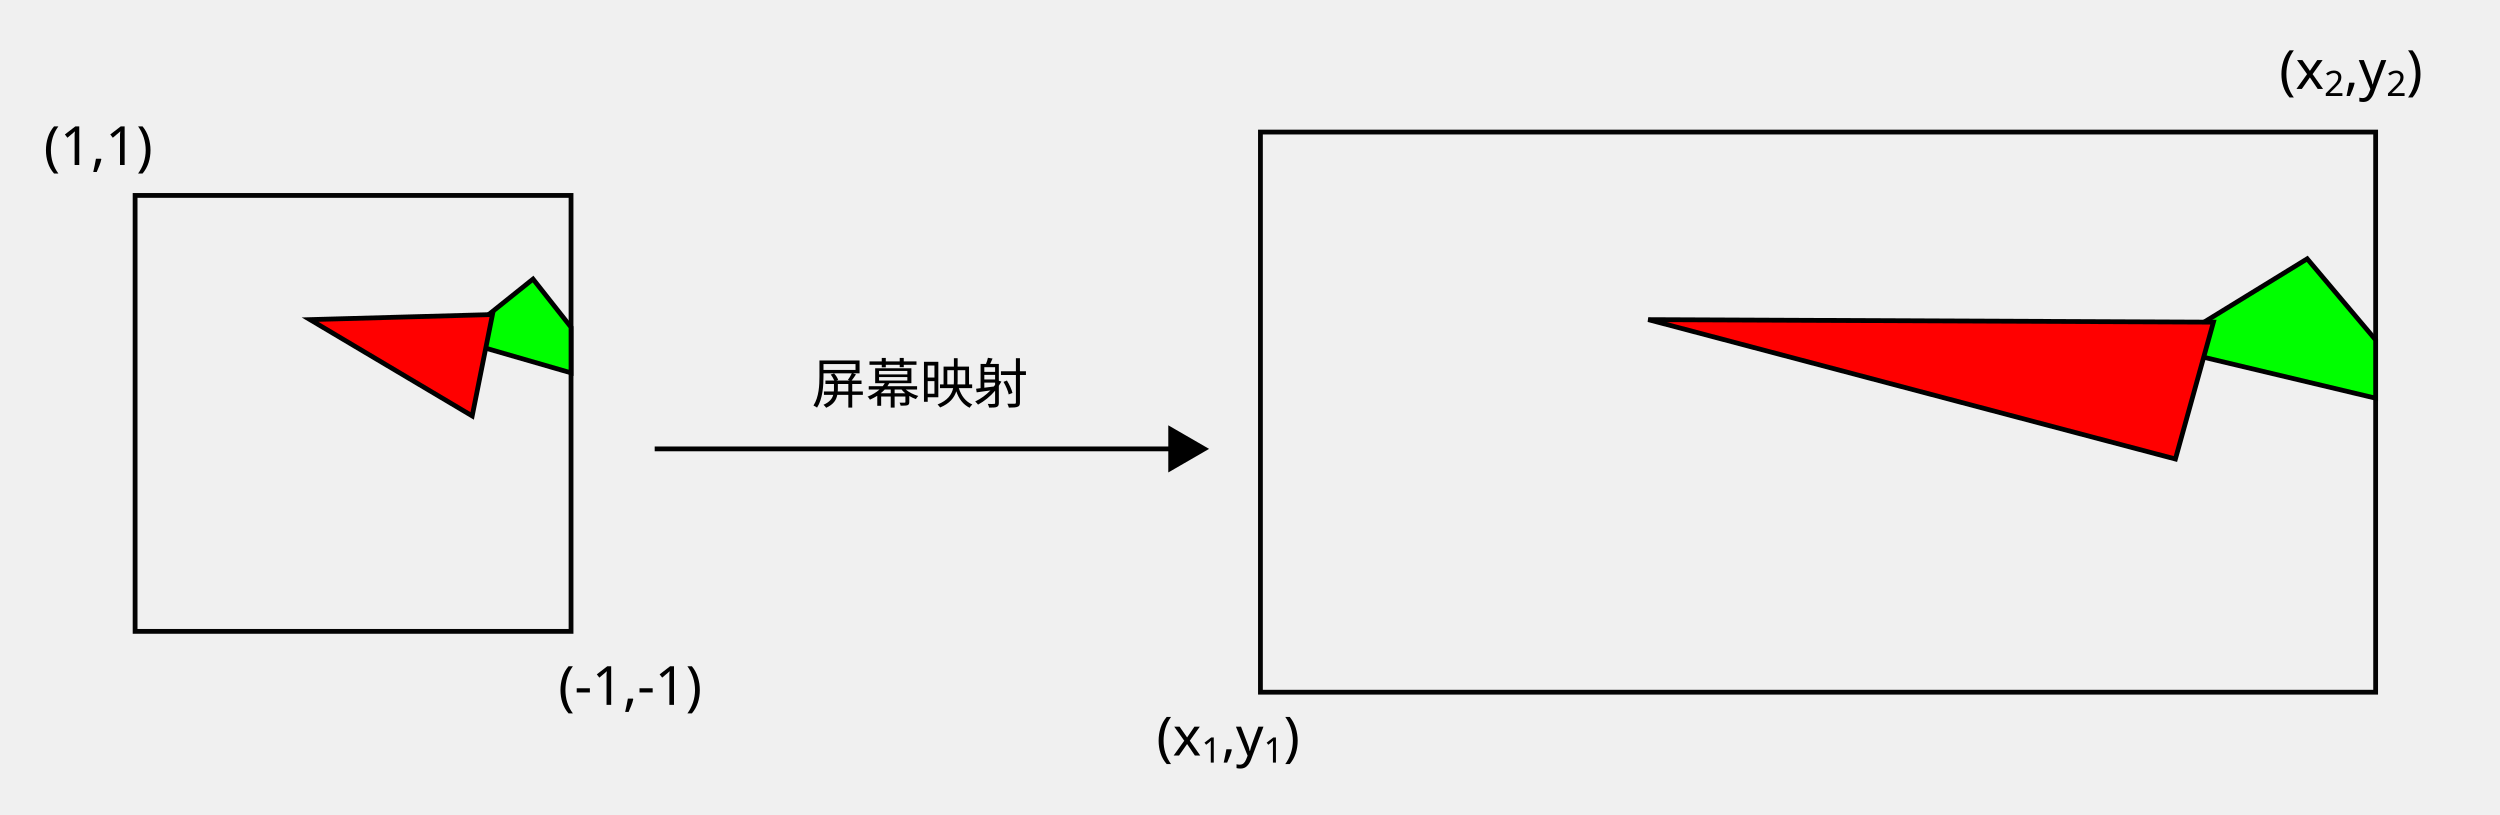
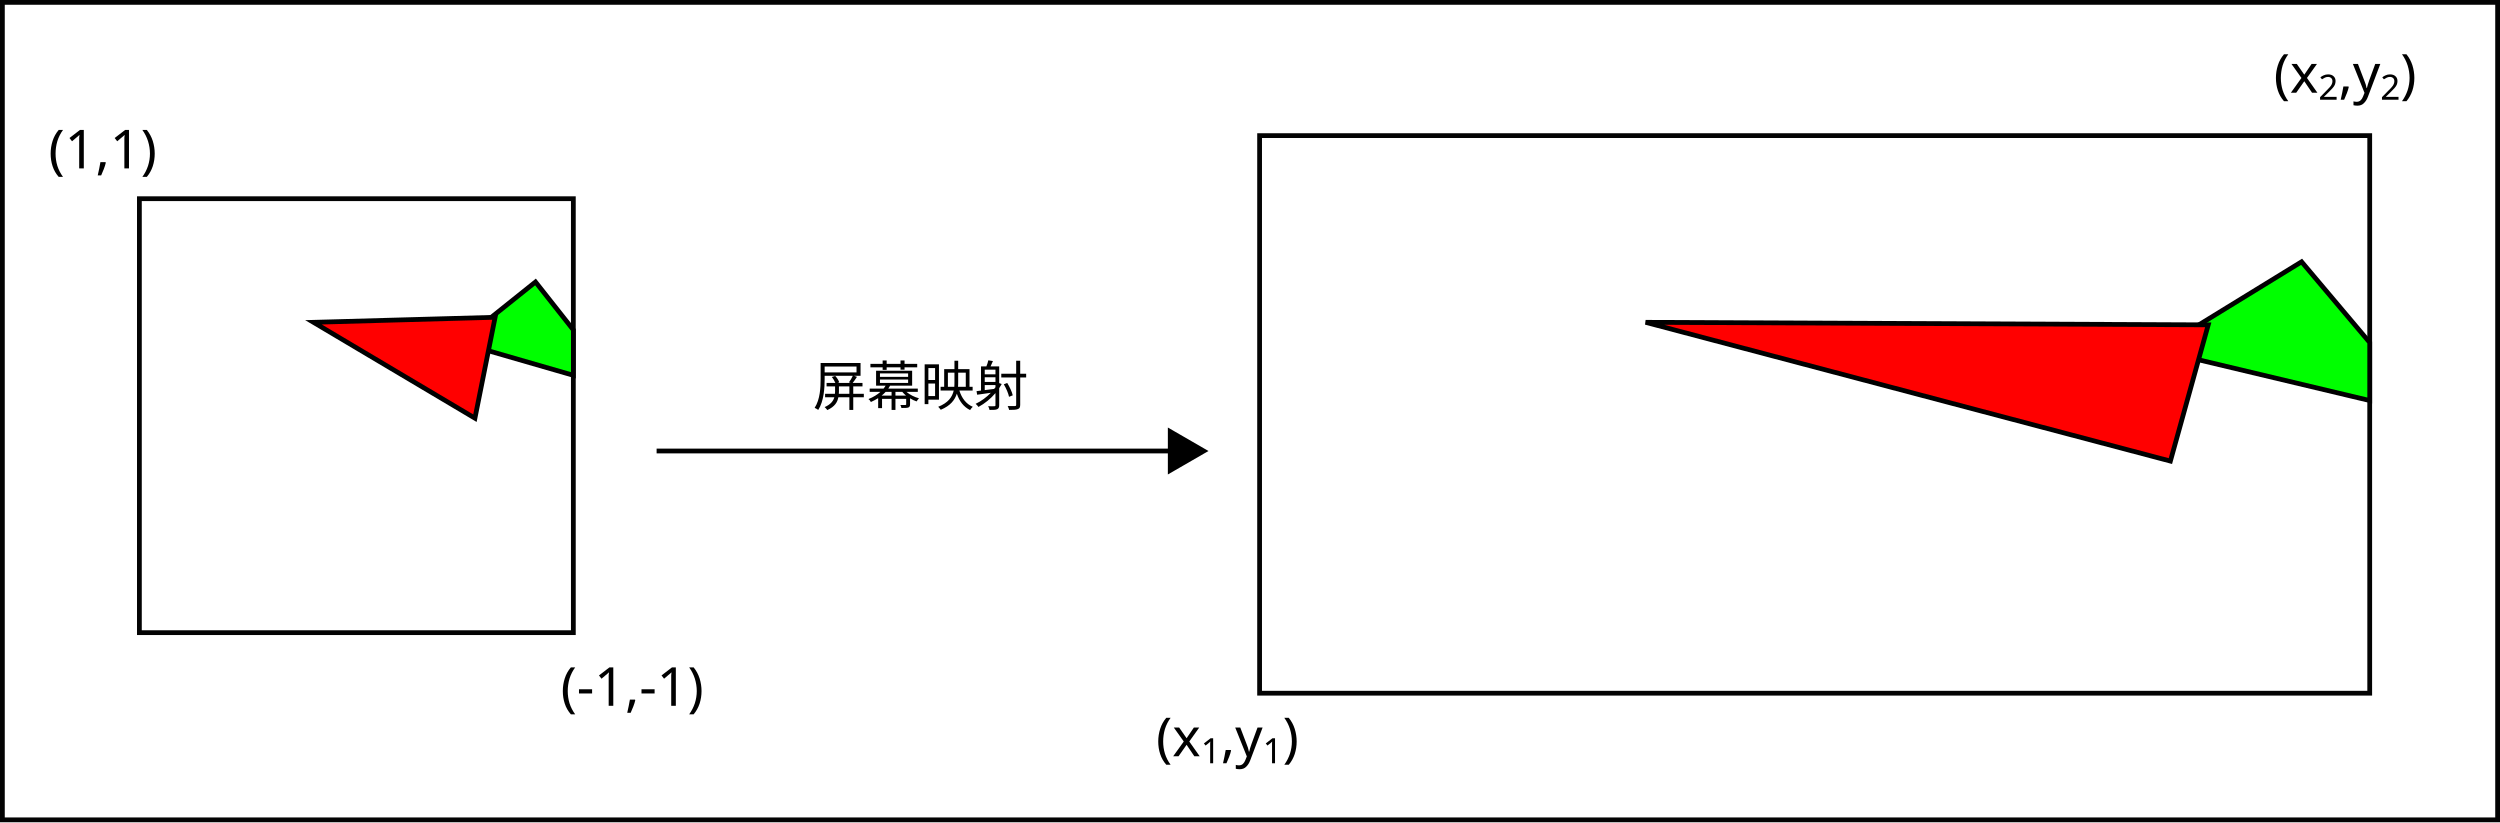
- <svg xmlns="http://www.w3.org/2000/svg" width="260.977mm" height="85.009mm" viewBox="0 0 260.977 85.009" version="1.1" id="svg8">
+ <svg xmlns="http://www.w3.org/2000/svg" width="262.173mm" height="86.225mm" viewBox="0 0 262.173 86.225" version="1.1" id="svg8">
  <defs id="defs2">
    <marker orient="auto" refY="0" refX="0" id="TriangleOutL" style="overflow:visible">
      <path id="path969" d="M 5.77,0 -2.88,5 V -5 Z" style="fill:#000000;fill-opacity:1;fill-rule:evenodd;stroke:#000000;stroke-width:1pt;stroke-opacity:1" transform="scale(0.8)" />
    </marker>
  </defs>
-   <g id="layer1" transform="translate(-27.17168,-152.2449)">
+   <g id="layer1" transform="translate(-26.6571,-151.8084)">
+     <rect style="fill:#ffffff;fill-opacity:1;stroke:#030303;stroke-width:0.5;stroke-linecap:butt;stroke-miterlimit:4;stroke-dasharray:none;stroke-dashoffset:0;stroke-opacity:1" id="rect1632" width="261.673" height="85.725" x="26.907" y="152.058" />
    <rect style="fill:none;fill-opacity:1;stroke:#030303;stroke-width:0.5;stroke-linecap:butt;stroke-miterlimit:4;stroke-dasharray:none;stroke-dashoffset:0;stroke-opacity:1" id="rect815" width="45.508" height="45.508" x="41.275" y="172.646" />
    <text xml:space="preserve" style="font-style:normal;font-weight:normal;font-size:5.644px;line-height:1.25;font-family:sans-serif;letter-spacing:0px;word-spacing:0px;fill:#000000;fill-opacity:1;stroke:none;stroke-width:0.265" x="31.75" y="169.471" id="text819">
      <tspan id="tspan817" x="31.75" y="169.471" style="stroke-width:0.265">(1,1)</tspan>
    </text>
    <text xml:space="preserve" style="font-style:normal;font-weight:normal;font-size:5.644px;line-height:1.25;font-family:sans-serif;letter-spacing:0px;word-spacing:0px;fill:#000000;fill-opacity:1;stroke:none;stroke-width:0.265" x="85.46" y="225.827" id="text823">
      <tspan id="tspan821" x="85.46" y="225.827" style="stroke-width:0.265">(-1,-1)</tspan>
    </text>
    <path style="fill:none;stroke:#000000;stroke-width:0.5;stroke-linecap:butt;stroke-linejoin:miter;stroke-miterlimit:4;stroke-dasharray:none;stroke-opacity:1;marker-end:url(#TriangleOutL)" d="M 95.515,199.104 H 150.548" id="path825" />
    <text xml:space="preserve" style="font-style:normal;font-weight:normal;font-size:5.644px;line-height:1.25;font-family:sans-serif;letter-spacing:0px;word-spacing:0px;fill:#000000;fill-opacity:1;stroke:none;stroke-width:0.265" x="111.919" y="194.342" id="text1111">
      <tspan id="tspan1109" x="111.919" y="194.342" style="stroke-width:0.265">屏幕映射</tspan>
    </text>
    <rect style="fill:none;fill-opacity:1;stroke:#030303;stroke-width:0.5;stroke-linecap:butt;stroke-miterlimit:4;stroke-dasharray:none;stroke-dashoffset:0;stroke-opacity:1" id="rect1113" width="116.417" height="58.473" x="158.75" y="166.031" />
    <text xml:space="preserve" style="font-style:normal;font-weight:normal;line-height:1.25;font-family:sans-serif;letter-spacing:0px;word-spacing:0px;baseline-shift:baseline;fill:#000000;fill-opacity:1;stroke:none;stroke-width:0.265" x="147.902" y="231.119" id="text1117">
      <tspan id="tspan1115" x="147.902" y="231.119" style="font-size:5.644px">(x<tspan style="font-size:65%;baseline-shift:sub" id="tspan1121">1</tspan>,y<tspan style="font-size:65%;baseline-shift:sub" id="tspan1123">1</tspan>)</tspan>
    </text>
    <text xml:space="preserve" style="font-style:normal;font-weight:normal;font-size:5.644px;line-height:1.25;font-family:sans-serif;letter-spacing:0px;word-spacing:0px;fill:#000000;fill-opacity:1;stroke:none;stroke-width:0.265" x="265.112" y="161.533" id="text1127">
      <tspan id="tspan1125" x="265.112" y="161.533" style="stroke-width:0.265">(x<tspan style="font-size:65%;baseline-shift:sub" id="tspan1129">2</tspan>,y<tspan style="font-size:65%;baseline-shift:sub" id="tspan1131">2</tspan>)</tspan>
    </text>
    <path style="fill:#00ff00;stroke:#000000;stroke-width:0.5;stroke-linecap:butt;stroke-linejoin:miter;stroke-miterlimit:4;stroke-dasharray:none;stroke-opacity:1" d="m 74.877,187.727 7.937,-6.35 3.969,5.027 v 4.763 z" id="path1135" />
    <path style="fill:#ff0000;stroke:#000000;stroke-width:0.5;stroke-linecap:butt;stroke-linejoin:miter;stroke-miterlimit:4;stroke-dasharray:none;stroke-opacity:1" d="m 59.531,185.61 16.933,10.054 2.117,-10.583 z" id="path1133" />
    <path style="fill:#00ff00;stroke:#000000;stroke-width:0.5;stroke-linecap:butt;stroke-linejoin:miter;stroke-miterlimit:4;stroke-dasharray:none;stroke-opacity:1" d="m 252.942,188.521 15.081,-9.26 7.144,8.467 v 6.085 z" id="path1139" />
    <path style="fill:#ff0000;stroke:#000000;stroke-width:0.5;stroke-linecap:butt;stroke-linejoin:miter;stroke-miterlimit:4;stroke-dasharray:none;stroke-opacity:1" d="m 199.231,185.61 55.033,14.552 3.969,-14.287 z" id="path1137" />
  </g>
</svg>
